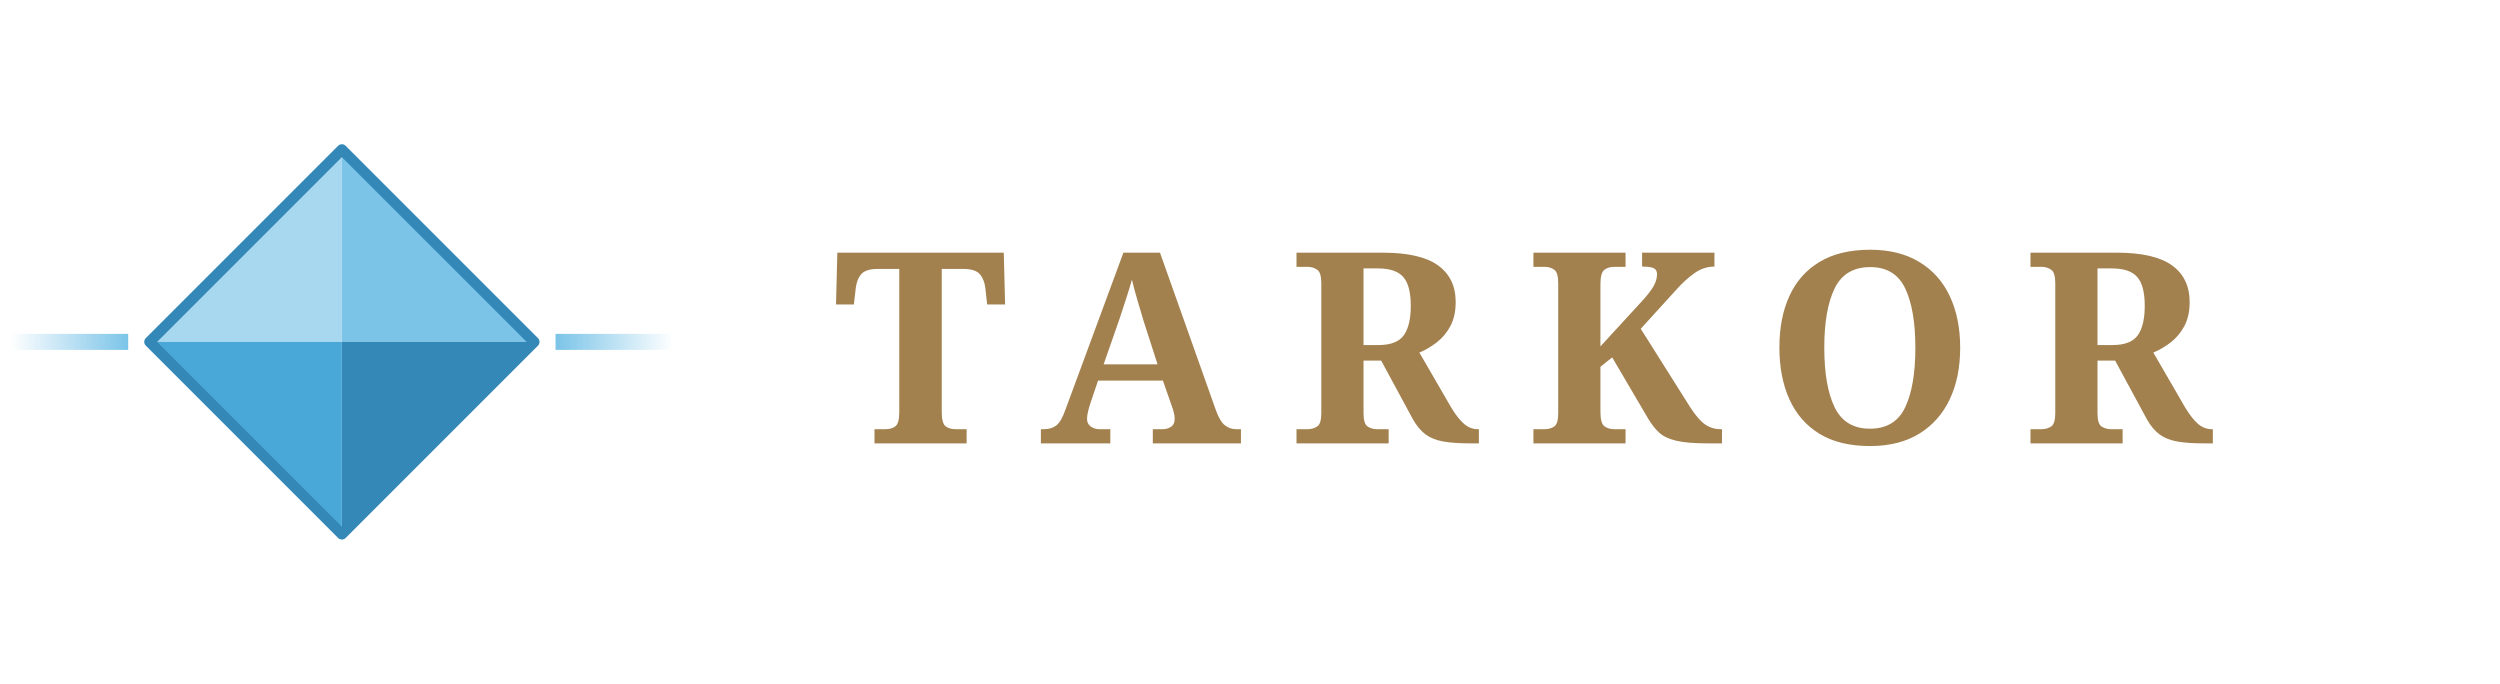
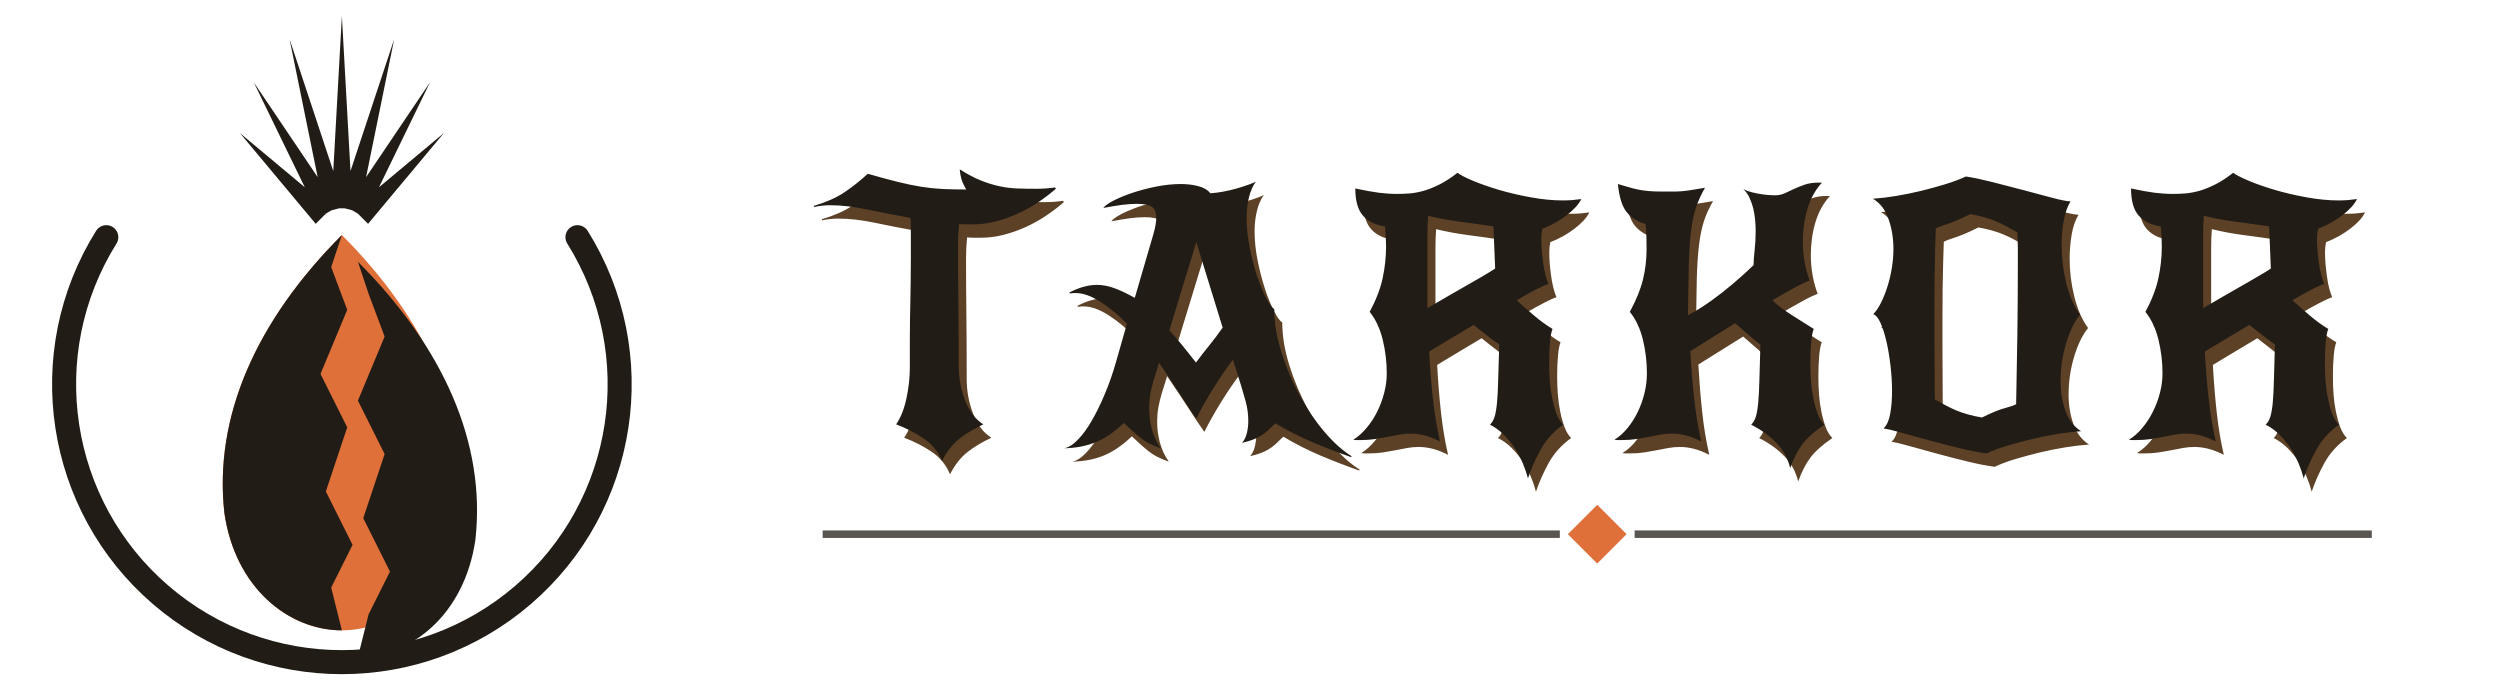
<svg xmlns="http://www.w3.org/2000/svg" viewBox="0 0 468 128" role="img" aria-labelledby="tarkor-b-lockup-t">
-   <defs>
-     <linearGradient id="tarkor-b-lockup-filete-i" x1="0" y1="0" x2="1" y2="0">
-       <stop offset="0" stop-color="#7bc4e8" stop-opacity="0" />
-       <stop offset="1" stop-color="#7bc4e8" />
-     </linearGradient>
-     <linearGradient id="tarkor-b-lockup-filete-d" x1="1" y1="0" x2="0" y2="0">
-       <stop offset="0" stop-color="#7bc4e8" stop-opacity="0" />
-       <stop offset="1" stop-color="#7bc4e8" />
-     </linearGradient>
-   </defs>
-   <rect x="2" y="62.5" width="22" height="3" fill="url(#tarkor-b-lockup-filete-i)" />
-   <rect x="104" y="62.5" width="22" height="3" fill="url(#tarkor-b-lockup-filete-d)" />
-   <polygon points="28,64 64,28 64,64" fill="#a8d8f0" />
-   <polygon points="64,28 100,64 64,64" fill="#7bc4e8" />
-   <polygon points="100,64 64,100 64,64" fill="#3488b8" />
-   <polygon points="64,100 28,64 64,64" fill="#4aa8d8" />
-   <polygon points="64,28 100,64 64,100 28,64" fill="none" stroke="#3488b8" stroke-width="2" stroke-linejoin="round" />
-   <text x="156" y="83" font-family="Cinzel, serif" font-weight="700" font-size="50" letter-spacing="9" fill="#a3814f">TARKOR</text>
+   <g id="tarkor-b-emblema">
+     <path id="tarkor-b-sello" d="M108.1 44.4 A52 52 0 1 1 19.9 44.4" fill="none" stroke="#221c16" stroke-width="4.5" stroke-linecap="round" />
+     <path id="tarkor-b-grieta" d="M64 44 C80 60 88 78 86 96 C84 110 74 118 64 118 C54 118 44 110 42 96 C40 78 48 60 64 44 Z" fill="#E0703A" />
+     <path id="tarkor-b-mitad-fiel" d="M64 44 C48 60 40 78 42 96 C44 110 54 118 64 118 L62 110 L66 102 L61 92 L65 80 L60 70 L65 58 L62 50 Z" fill="#221c16" />
+     <path id="tarkor-b-mitad-rota" d="M64 44 C80 60 88 78 86 96 C84 110 74 118 64 118 L66 110 L70 102 L65 92 L69 80 L64 70 L69 58 L66 50 Z" fill="#221c16" transform="translate(3 5)" />
+     <path id="tarkor-b-ramas" d="M61.9 39.1 L44.9 24.9 L59.1 41.9 Z M63.2 38.7 L47.5 15.4 L59.8 40.7 Z M64.6 38.7 L54.2 7.3 L60.8 39.7 Z M66.0 39.0 L64.0 3.0 L62.0 39.0 Z M67.2 39.7 L73.8 7.3 L63.4 38.7 Z M68.2 40.7 L80.5 15.4 L64.8 38.7 Z M68.9 41.9 L83.1 24.9 L66.1 39.1 Z" fill="#221c16" />
+   </g>
+   <g id="tarkor-b-wordmark">
+     <path d="M43.65 -46.66Q42.11 -45.31 40.29 -44.10Q38.46 -42.88 36.48 -41.98Q34.50 -41.09 32.38 -40.54Q30.27 -40.00 28.16 -40.00Q27.46 -40.00 26.82 -40.00Q26.18 -40.00 25.54 -40.06Q25.34 -38.14 25.34 -36.16Q25.34 -30.72 25.41 -25.22Q25.47 -19.71 25.47 -13.50Q25.47 -10.18 26.66 -7.07Q27.84 -3.97 30.08 -2.56Q27.39 -1.28 25.57 0.16Q23.74 1.60 22.34 4.29Q21.25 1.66 18.94 0.10Q16.64 -1.47 13.76 -2.56Q15.04 -4.42 15.68 -7.39Q16.32 -10.37 16.32 -13.18Q16.32 -15.94 16.32 -18.08Q16.32 -20.22 16.35 -22.08Q16.38 -23.94 16.42 -25.66Q16.45 -27.39 16.48 -29.38Q16.51 -31.36 16.51 -33.73Q16.51 -36.10 16.51 -39.30Q16.51 -39.81 16.51 -40.26Q16.51 -40.70 16.38 -41.22Q12.16 -41.98 8.35 -42.78Q4.54 -43.58 1.41 -43.58Q0.00 -43.58 -1.60 -43.26L-1.66 -43.46Q1.79 -44.48 4.00 -45.95Q6.21 -47.42 8.45 -49.47Q11.78 -48.51 14.11 -47.94Q16.45 -47.36 18.46 -47.04Q20.48 -46.72 22.43 -46.62Q24.38 -46.53 26.88 -46.53Q26.24 -47.62 25.98 -48.48Q25.73 -49.34 25.66 -50.30Q27.78 -48.96 29.60 -48.22Q31.42 -47.49 33.09 -47.14Q34.75 -46.78 36.42 -46.72Q38.08 -46.66 39.87 -46.66Q40.90 -46.66 41.76 -46.72Q42.62 -46.78 43.52 -46.91L43.65 -46.66Z M98.94 3.58Q95.30 2.30 91.74 0.80Q88.19 -0.70 84.74 -2.75Q83.90 -1.92 83.26 -1.34Q82.62 -0.77 81.92 -0.35Q81.22 0.06 80.42 0.35Q79.62 0.64 78.53 0.90Q79.17 0.13 79.42 -0.96Q79.68 -2.05 79.68 -3.20Q79.68 -5.06 79.20 -6.82Q78.72 -8.58 78.34 -9.79L76.80 -14.66Q74.94 -12.22 73.12 -9.28Q71.30 -6.34 69.95 -3.65Q68.86 -5.18 67.04 -8.00Q65.22 -10.82 62.98 -14.08L61.95 -10.75Q61.57 -9.47 61.34 -8.19Q61.12 -6.91 61.12 -5.57Q61.12 -3.58 61.63 -1.66Q62.14 0.26 63.30 1.92Q62.02 1.47 61.15 1.02Q60.29 0.58 59.55 0.00Q58.82 -0.58 58.08 -1.25Q57.34 -1.92 56.38 -2.82Q53.70 -0.26 51.07 0.80Q48.45 1.86 45.18 1.92Q46.40 1.73 47.74 0.35Q49.09 -1.02 50.37 -3.23Q51.65 -5.44 52.83 -8.26Q54.02 -11.07 54.91 -14.21L56.96 -21.38Q54.72 -23.74 52.10 -25.44Q49.47 -27.14 47.36 -27.14Q47.23 -27.14 47.04 -27.14Q46.85 -27.14 46.27 -27.07L46.21 -27.26Q48.96 -28.67 51.33 -28.67Q52.93 -28.67 54.59 -28.06Q56.26 -27.46 58.43 -26.24L61.89 -38.08Q62.21 -39.17 62.34 -40.00Q62.46 -40.83 62.46 -41.34Q62.46 -42.69 61.66 -43.26Q60.86 -43.84 58.82 -43.84Q57.54 -43.84 56.06 -43.65Q54.59 -43.46 52.54 -43.07Q52.93 -43.65 54.40 -44.42Q55.87 -45.18 57.95 -45.89Q60.03 -46.59 62.43 -47.07Q64.83 -47.55 67.07 -47.55Q68.74 -47.55 70.27 -47.17Q71.81 -46.78 72.58 -45.82Q73.73 -45.89 75.07 -46.14Q76.42 -46.40 77.63 -46.75Q78.85 -47.10 79.81 -47.46Q80.77 -47.81 81.09 -48.00Q80.19 -46.72 79.78 -44.96Q79.36 -43.20 79.36 -41.15Q79.36 -38.53 79.94 -35.68Q80.51 -32.83 81.31 -30.40Q82.11 -27.97 83.01 -26.24Q83.90 -24.51 84.54 -24.13Q84.54 -20.35 85.86 -16.13Q87.17 -11.90 89.25 -8.06Q91.33 -4.22 93.92 -1.18Q96.51 1.86 99.01 3.39L98.94 3.58Z M69.89 -14.14Q70.98 -15.62 72.35 -17.31Q73.73 -19.01 74.88 -20.67L69.95 -36.67L64.90 -20.16Q66.18 -18.82 67.49 -17.15Q68.80 -15.49 69.89 -14.14Z M138.62 -2.50Q135.94 -0.58 134.43 2.14Q132.93 4.86 132.03 7.55Q131.71 6.27 131.10 4.80Q130.50 3.33 129.60 1.95Q128.70 0.58 127.52 -0.61Q126.34 -1.79 124.93 -2.50Q125.50 -3.07 125.79 -4.00Q126.08 -4.93 126.24 -6.62Q126.40 -8.32 126.46 -10.94Q126.53 -13.57 126.66 -17.54Q126.40 -17.66 124.96 -18.75Q123.52 -19.84 121.86 -21.18Q119.62 -19.84 117.47 -18.56Q115.33 -17.28 113.54 -16.19Q113.79 -11.39 114.27 -7.14Q114.75 -2.88 115.58 0.64Q113.92 -0.19 112.61 -0.51Q111.30 -0.83 110.08 -0.83Q108.99 -0.83 107.94 -0.64Q106.88 -0.45 105.76 -0.22Q104.64 0.00 103.42 0.19Q102.21 0.38 100.74 0.38Q100.42 0.38 100.03 0.38Q99.65 0.38 99.33 0.32Q100.67 -0.51 101.82 -1.89Q102.98 -3.26 103.81 -4.93Q104.64 -6.59 105.12 -8.45Q105.60 -10.30 105.60 -12.10Q105.60 -15.36 104.83 -18.46Q104.06 -21.57 102.40 -23.62Q104.19 -26.94 104.83 -29.92Q105.47 -32.90 105.47 -35.84Q105.47 -37.57 105.28 -39.62Q102.59 -40.00 101.15 -41.63Q99.71 -43.26 99.71 -46.72Q102.40 -46.14 104.13 -45.92Q105.86 -45.70 107.65 -45.70Q108.67 -45.70 109.89 -45.79Q111.10 -45.89 112.48 -46.27Q113.86 -46.66 115.46 -47.46Q117.06 -48.26 118.85 -49.66Q119.55 -49.09 121.66 -48.19Q123.78 -47.30 126.59 -46.46Q129.41 -45.63 132.58 -45.06Q135.74 -44.48 138.56 -44.48Q139.46 -44.48 140.29 -44.54Q141.12 -44.61 142.02 -44.74Q141.31 -43.26 139.26 -41.70Q137.22 -40.13 134.72 -39.17Q134.53 -38.27 134.53 -37.25Q134.53 -36.22 134.62 -35.07Q134.72 -33.92 134.88 -32.77Q135.04 -31.62 135.30 -30.59Q135.55 -29.57 135.87 -28.86Q135.23 -28.67 133.66 -27.87Q132.10 -27.07 129.92 -25.79Q131.39 -24.45 133.12 -22.98Q134.85 -21.50 136.64 -20.42Q136.32 -19.71 136.16 -17.98Q136.00 -16.26 136.00 -14.02Q136.00 -12.35 136.13 -10.66Q136.26 -8.96 136.58 -7.39Q136.90 -5.82 137.38 -4.54Q137.86 -3.26 138.62 -2.50Z M125.57 -39.62Q122.11 -40.13 119.17 -40.51Q116.22 -40.90 113.34 -41.60Q113.22 -40.00 113.22 -38.14Q113.22 -36.29 113.22 -34.37L113.22 -29.38L113.22 -24.32Q115.26 -25.54 117.44 -26.78Q119.62 -28.03 121.47 -29.09Q123.33 -30.14 124.54 -30.88Q125.76 -31.62 125.89 -31.74L125.57 -39.62Z M187.52 -2.50Q184.77 -0.64 183.42 1.15Q182.08 2.94 181.12 5.63Q180.48 2.94 178.59 0.96Q176.70 -1.02 173.82 -2.50Q174.40 -3.07 174.69 -4.00Q174.98 -4.93 175.14 -6.62Q175.30 -8.32 175.36 -10.94Q175.42 -13.57 175.55 -17.54Q175.23 -17.66 173.86 -18.85Q172.48 -20.03 170.82 -21.50L162.43 -16.26Q162.69 -11.65 163.14 -7.46Q163.58 -3.26 164.48 0.64Q162.82 -0.19 161.50 -0.51Q160.19 -0.83 158.98 -0.83Q157.89 -0.83 156.83 -0.64Q155.78 -0.45 154.66 -0.22Q153.54 0.00 152.32 0.19Q151.10 0.38 149.63 0.38Q149.31 0.38 148.93 0.38Q148.54 0.38 148.22 0.32Q149.57 -0.51 150.69 -1.89Q151.81 -3.26 152.61 -4.93Q153.41 -6.59 153.86 -8.45Q154.30 -10.30 154.30 -12.10Q154.30 -15.36 153.54 -18.46Q152.77 -21.57 151.10 -23.62Q152.90 -26.94 153.57 -29.70Q154.24 -32.45 154.24 -35.39Q154.24 -36.29 154.21 -37.66Q154.18 -39.04 154.05 -40.06Q151.81 -40.70 150.53 -42.27Q149.25 -43.84 148.86 -47.55Q149.95 -47.23 150.82 -46.98Q151.68 -46.72 152.58 -46.53Q153.47 -46.34 154.56 -46.24Q155.65 -46.14 157.18 -46.14Q158.53 -46.14 159.33 -46.14Q160.13 -46.14 160.90 -46.21Q161.66 -46.27 162.62 -46.43Q163.58 -46.59 165.18 -46.85Q164.10 -44.99 163.49 -43.14Q162.88 -41.28 162.56 -38.66Q162.24 -36.03 162.14 -32.29Q162.05 -28.54 161.98 -22.98Q164.16 -24.13 166.34 -25.70Q168.51 -27.26 170.24 -28.74Q171.97 -30.21 173.06 -31.23Q174.14 -32.26 174.27 -32.38Q174.27 -33.41 174.46 -35.10Q174.66 -36.80 174.66 -38.78Q174.66 -39.74 174.56 -40.83Q174.46 -41.92 174.21 -42.98Q173.95 -44.03 173.50 -44.99Q173.06 -45.95 172.35 -46.59Q173.12 -46.21 174.05 -45.98Q174.98 -45.76 175.84 -45.63Q176.70 -45.50 177.38 -45.47Q178.05 -45.44 178.30 -45.44Q179.26 -45.44 180.10 -45.82Q180.93 -46.21 181.82 -46.62Q182.72 -47.04 183.81 -47.42Q184.90 -47.81 186.37 -47.81L187.07 -47.81Q186.11 -46.78 185.41 -45.47Q184.70 -44.16 184.29 -42.69Q183.87 -41.22 183.68 -39.71Q183.49 -38.21 183.49 -36.80Q183.49 -34.75 183.84 -32.86Q184.19 -30.98 184.77 -29.50Q184.45 -29.38 183.74 -29.06Q183.04 -28.74 182.08 -28.22Q181.12 -27.71 180.03 -27.07Q178.94 -26.43 177.79 -25.79Q178.56 -25.02 179.52 -24.32Q180.48 -23.62 181.54 -22.94Q182.59 -22.27 183.62 -21.63Q184.64 -20.99 185.54 -20.42Q185.22 -19.71 185.06 -17.98Q184.90 -16.26 184.90 -14.02Q184.90 -12.35 185.02 -10.66Q185.15 -8.96 185.47 -7.39Q185.79 -5.82 186.27 -4.54Q186.75 -3.26 187.52 -2.50Z M208.19 -7.23Q209.34 -6.59 210.30 -6.08Q211.26 -5.57 212.26 -5.15Q213.25 -4.74 214.40 -4.42Q215.55 -4.10 217.02 -3.84Q219.71 -5.18 221.31 -5.60Q222.91 -6.02 223.42 -6.34Q223.55 -12.54 223.65 -19.36Q223.74 -26.18 223.74 -32.32Q223.74 -33.92 223.74 -35.49Q223.74 -37.06 223.62 -38.53Q222.46 -39.17 221.50 -39.68Q220.54 -40.19 219.55 -40.61Q218.56 -41.02 217.44 -41.34Q216.32 -41.66 214.85 -41.92Q212.16 -40.58 210.53 -40.06Q208.90 -39.55 208.38 -39.23Q208.32 -37.63 208.26 -35.36Q208.19 -33.09 208.16 -30.46Q208.13 -27.84 208.13 -24.96Q208.13 -22.08 208.13 -19.33Q208.13 -16.45 208.16 -13.12Q208.19 -9.79 208.19 -7.23Z M196.67 -23.17Q197.50 -24.06 198.18 -25.44Q198.85 -26.82 199.36 -28.45Q199.87 -30.08 200.16 -31.87Q200.45 -33.66 200.45 -35.39Q200.45 -38.34 199.55 -40.96Q198.66 -43.58 196.61 -44.80Q198.59 -44.93 200.93 -45.31Q203.26 -45.70 205.63 -46.27Q208.00 -46.85 210.18 -47.52Q212.35 -48.19 214.02 -48.96Q216.13 -48.64 219.04 -47.90Q221.95 -47.17 224.83 -46.40Q227.71 -45.63 230.11 -44.99Q232.51 -44.35 233.60 -44.29Q232.70 -42.82 232.32 -40.61Q231.94 -38.40 231.94 -36.03Q231.94 -32.45 232.83 -28.90Q233.73 -25.34 235.39 -23.10Q233.79 -21.12 232.77 -17.70Q231.74 -14.27 231.74 -10.62Q231.74 -7.68 232.64 -5.12Q233.54 -2.56 235.58 -1.28Q233.60 -1.15 231.20 -0.77Q228.80 -0.38 226.40 0.19Q224.00 0.77 221.76 1.44Q219.52 2.11 217.92 2.88Q215.81 2.62 212.93 1.92Q210.05 1.22 207.20 0.45Q204.35 -0.32 201.98 -0.99Q199.62 -1.66 198.59 -1.79Q199.49 -2.62 199.84 -4.51Q200.19 -6.40 200.19 -8.83Q200.19 -11.07 199.90 -13.54Q199.62 -16.00 199.14 -18.08Q198.66 -20.16 198.02 -21.57Q197.38 -22.98 196.67 -23.17Z M283.84 -2.50Q281.15 -0.58 279.65 2.14Q278.14 4.86 277.25 7.55Q276.93 6.27 276.32 4.80Q275.71 3.33 274.82 1.95Q273.92 0.58 272.74 -0.61Q271.55 -1.79 270.14 -2.50Q270.72 -3.07 271.01 -4.00Q271.30 -4.93 271.46 -6.62Q271.62 -8.32 271.68 -10.94Q271.74 -13.57 271.87 -17.54Q271.62 -17.66 270.18 -18.75Q268.74 -19.84 267.07 -21.18Q264.83 -19.84 262.69 -18.56Q260.54 -17.28 258.75 -16.19Q259.01 -11.39 259.49 -7.14Q259.97 -2.88 260.80 0.64Q259.14 -0.19 257.82 -0.51Q256.51 -0.83 255.30 -0.83Q254.21 -0.83 253.15 -0.64Q252.10 -0.45 250.98 -0.22Q249.86 0.00 248.64 0.19Q247.42 0.38 245.95 0.38Q245.63 0.38 245.25 0.38Q244.86 0.38 244.54 0.32Q245.89 -0.51 247.04 -1.89Q248.19 -3.26 249.02 -4.93Q249.86 -6.59 250.34 -8.45Q250.82 -10.30 250.82 -12.10Q250.82 -15.36 250.05 -18.46Q249.28 -21.57 247.62 -23.62Q249.41 -26.94 250.05 -29.92Q250.69 -32.90 250.69 -35.84Q250.69 -37.57 250.50 -39.62Q247.81 -40.00 246.37 -41.63Q244.93 -43.26 244.93 -46.72Q247.62 -46.14 249.34 -45.92Q251.07 -45.70 252.86 -45.70Q253.89 -45.70 255.10 -45.79Q256.32 -45.89 257.70 -46.27Q259.07 -46.66 260.67 -47.46Q262.27 -48.26 264.06 -49.66Q264.77 -49.09 266.88 -48.19Q268.99 -47.30 271.81 -46.46Q274.62 -45.63 277.79 -45.06Q280.96 -44.48 283.78 -44.48Q284.67 -44.48 285.50 -44.54Q286.34 -44.61 287.23 -44.74Q286.53 -43.26 284.48 -41.70Q282.43 -40.13 279.94 -39.17Q279.74 -38.27 279.74 -37.25Q279.74 -36.22 279.84 -35.07Q279.94 -33.92 280.10 -32.77Q280.26 -31.62 280.51 -30.59Q280.77 -29.57 281.09 -28.86Q280.45 -28.67 278.88 -27.87Q277.31 -27.07 275.14 -25.79Q276.61 -24.45 278.34 -22.98Q280.06 -21.50 281.86 -20.42Q281.54 -19.71 281.38 -17.98Q281.22 -16.26 281.22 -14.02Q281.22 -12.35 281.34 -10.66Q281.47 -8.96 281.79 -7.39Q282.11 -5.82 282.59 -4.54Q283.07 -3.26 283.84 -2.50Z M270.78 -39.62Q267.33 -40.13 264.38 -40.51Q261.44 -40.90 258.56 -41.60Q258.43 -40.00 258.43 -38.14Q258.43 -36.29 258.43 -34.37L258.43 -29.38L258.43 -24.32Q260.48 -25.54 262.66 -26.78Q264.83 -28.03 266.69 -29.09Q268.54 -30.14 269.76 -30.88Q270.98 -31.62 271.10 -31.74L270.78 -39.62Z" fill="#5c4126" transform="translate(155.5 84.5)" />
+     <path d="M43.65 -46.66Q42.11 -45.31 40.29 -44.10Q38.46 -42.88 36.48 -41.98Q34.50 -41.09 32.38 -40.54Q30.27 -40.00 28.16 -40.00Q27.46 -40.00 26.82 -40.00Q26.18 -40.00 25.54 -40.06Q25.34 -38.14 25.34 -36.16Q25.34 -30.72 25.41 -25.22Q25.47 -19.71 25.47 -13.50Q25.47 -10.18 26.66 -7.07Q27.84 -3.97 30.08 -2.56Q27.39 -1.28 25.57 0.16Q23.74 1.60 22.34 4.29Q21.25 1.66 18.94 0.10Q16.64 -1.47 13.76 -2.56Q15.04 -4.42 15.68 -7.39Q16.32 -10.37 16.32 -13.18Q16.32 -15.94 16.32 -18.08Q16.32 -20.22 16.35 -22.08Q16.38 -23.94 16.42 -25.66Q16.45 -27.39 16.48 -29.38Q16.51 -31.36 16.51 -33.73Q16.51 -36.10 16.51 -39.30Q16.51 -39.81 16.51 -40.26Q16.51 -40.70 16.38 -41.22Q12.16 -41.98 8.35 -42.78Q4.54 -43.58 1.41 -43.58Q0.00 -43.58 -1.60 -43.26L-1.66 -43.46Q1.79 -44.48 4.00 -45.95Q6.21 -47.42 8.45 -49.47Q11.78 -48.51 14.11 -47.94Q16.45 -47.36 18.46 -47.04Q20.48 -46.72 22.43 -46.62Q24.38 -46.53 26.88 -46.53Q26.24 -47.62 25.98 -48.48Q25.73 -49.34 25.66 -50.30Q27.78 -48.96 29.60 -48.22Q31.42 -47.49 33.09 -47.14Q34.75 -46.78 36.42 -46.72Q38.08 -46.66 39.87 -46.66Q40.90 -46.66 41.76 -46.72Q42.62 -46.78 43.52 -46.91L43.65 -46.66Z M98.94 3.58Q95.30 2.30 91.74 0.80Q88.19 -0.70 84.74 -2.75Q83.90 -1.92 83.26 -1.34Q82.62 -0.77 81.92 -0.35Q81.22 0.06 80.42 0.35Q79.62 0.64 78.53 0.90Q79.17 0.13 79.42 -0.96Q79.68 -2.05 79.68 -3.20Q79.68 -5.06 79.20 -6.82Q78.72 -8.58 78.34 -9.79L76.80 -14.66Q74.94 -12.22 73.12 -9.28Q71.30 -6.34 69.95 -3.65Q68.86 -5.18 67.04 -8.00Q65.22 -10.82 62.98 -14.08L61.95 -10.75Q61.57 -9.47 61.34 -8.19Q61.12 -6.91 61.12 -5.57Q61.12 -3.58 61.63 -1.66Q62.14 0.26 63.30 1.92Q62.02 1.47 61.15 1.02Q60.29 0.58 59.55 0.00Q58.82 -0.58 58.08 -1.25Q57.34 -1.92 56.38 -2.82Q53.70 -0.26 51.07 0.80Q48.45 1.86 45.18 1.92Q46.40 1.73 47.74 0.35Q49.09 -1.02 50.37 -3.23Q51.65 -5.44 52.83 -8.26Q54.02 -11.07 54.91 -14.21L56.96 -21.38Q54.72 -23.74 52.10 -25.44Q49.47 -27.14 47.36 -27.14Q47.23 -27.14 47.04 -27.14Q46.85 -27.14 46.27 -27.07L46.21 -27.26Q48.96 -28.67 51.33 -28.67Q52.93 -28.67 54.59 -28.06Q56.26 -27.46 58.43 -26.24L61.89 -38.08Q62.21 -39.17 62.34 -40.00Q62.46 -40.83 62.46 -41.34Q62.46 -42.69 61.66 -43.26Q60.86 -43.84 58.82 -43.84Q57.54 -43.84 56.06 -43.65Q54.59 -43.46 52.54 -43.07Q52.93 -43.65 54.40 -44.42Q55.87 -45.18 57.95 -45.89Q60.03 -46.59 62.43 -47.07Q64.83 -47.55 67.07 -47.55Q68.74 -47.55 70.27 -47.17Q71.81 -46.78 72.58 -45.82Q73.73 -45.89 75.07 -46.14Q76.42 -46.40 77.63 -46.75Q78.85 -47.10 79.81 -47.46Q80.77 -47.81 81.09 -48.00Q80.19 -46.72 79.78 -44.96Q79.36 -43.20 79.36 -41.15Q79.36 -38.53 79.94 -35.68Q80.51 -32.83 81.31 -30.40Q82.11 -27.97 83.01 -26.24Q83.90 -24.51 84.54 -24.13Q84.54 -20.35 85.86 -16.13Q87.17 -11.90 89.25 -8.06Q91.33 -4.22 93.92 -1.18Q96.51 1.86 99.01 3.39L98.94 3.58Z M69.89 -14.14Q70.98 -15.62 72.35 -17.31Q73.73 -19.01 74.88 -20.67L69.95 -36.67L64.90 -20.16Q66.18 -18.82 67.49 -17.15Q68.80 -15.49 69.89 -14.14Z M138.62 -2.50Q135.94 -0.58 134.43 2.14Q132.93 4.86 132.03 7.55Q131.71 6.27 131.10 4.80Q130.50 3.33 129.60 1.95Q128.70 0.58 127.52 -0.61Q126.34 -1.79 124.93 -2.50Q125.50 -3.07 125.79 -4.00Q126.08 -4.93 126.24 -6.62Q126.40 -8.32 126.46 -10.94Q126.53 -13.57 126.66 -17.54Q126.40 -17.66 124.96 -18.75Q123.52 -19.84 121.86 -21.18Q119.62 -19.84 117.47 -18.56Q115.33 -17.28 113.54 -16.19Q113.79 -11.39 114.27 -7.14Q114.75 -2.88 115.58 0.64Q113.92 -0.19 112.61 -0.51Q111.30 -0.83 110.08 -0.83Q108.99 -0.83 107.94 -0.64Q106.88 -0.45 105.76 -0.22Q104.64 0.00 103.42 0.19Q102.21 0.38 100.74 0.38Q100.42 0.38 100.03 0.38Q99.65 0.38 99.33 0.32Q100.67 -0.51 101.82 -1.89Q102.98 -3.26 103.81 -4.93Q104.64 -6.59 105.12 -8.45Q105.60 -10.30 105.60 -12.10Q105.60 -15.36 104.83 -18.46Q104.06 -21.57 102.40 -23.62Q104.19 -26.94 104.83 -29.92Q105.47 -32.90 105.47 -35.84Q105.47 -37.57 105.28 -39.62Q102.59 -40.00 101.15 -41.63Q99.71 -43.26 99.71 -46.72Q102.40 -46.14 104.13 -45.92Q105.86 -45.70 107.65 -45.70Q108.67 -45.70 109.89 -45.79Q111.10 -45.89 112.48 -46.27Q113.86 -46.66 115.46 -47.46Q117.06 -48.26 118.85 -49.66Q119.55 -49.09 121.66 -48.19Q123.78 -47.30 126.59 -46.46Q129.41 -45.63 132.58 -45.06Q135.74 -44.48 138.56 -44.48Q139.46 -44.48 140.29 -44.54Q141.12 -44.61 142.02 -44.74Q141.31 -43.26 139.26 -41.70Q137.22 -40.13 134.72 -39.17Q134.53 -38.27 134.53 -37.25Q134.53 -36.22 134.62 -35.07Q134.72 -33.92 134.88 -32.77Q135.04 -31.62 135.30 -30.59Q135.55 -29.57 135.87 -28.86Q135.23 -28.67 133.66 -27.87Q132.10 -27.07 129.92 -25.79Q131.39 -24.45 133.12 -22.98Q134.85 -21.50 136.64 -20.42Q136.32 -19.71 136.16 -17.98Q136.00 -16.26 136.00 -14.02Q136.00 -12.35 136.13 -10.66Q136.26 -8.96 136.58 -7.39Q136.90 -5.82 137.38 -4.54Q137.86 -3.26 138.62 -2.50Z M125.57 -39.62Q122.11 -40.13 119.17 -40.51Q116.22 -40.90 113.34 -41.60Q113.22 -40.00 113.22 -38.14Q113.22 -36.29 113.22 -34.37L113.22 -29.38L113.22 -24.32Q115.26 -25.54 117.44 -26.78Q119.62 -28.03 121.47 -29.09Q123.33 -30.14 124.54 -30.88Q125.76 -31.62 125.89 -31.74L125.57 -39.62Z M187.52 -2.50Q184.77 -0.64 183.42 1.15Q182.08 2.94 181.12 5.63Q180.48 2.94 178.59 0.96Q176.70 -1.02 173.82 -2.50Q174.40 -3.07 174.69 -4.00Q174.98 -4.93 175.14 -6.62Q175.30 -8.32 175.36 -10.94Q175.42 -13.57 175.55 -17.54Q175.23 -17.66 173.86 -18.85Q172.48 -20.03 170.82 -21.50L162.43 -16.26Q162.69 -11.65 163.14 -7.46Q163.58 -3.26 164.48 0.64Q162.82 -0.19 161.50 -0.51Q160.19 -0.83 158.98 -0.83Q157.89 -0.83 156.83 -0.64Q155.78 -0.45 154.66 -0.22Q153.54 0.00 152.32 0.19Q151.10 0.38 149.63 0.38Q149.31 0.38 148.93 0.38Q148.54 0.38 148.22 0.32Q149.57 -0.51 150.69 -1.89Q151.81 -3.26 152.61 -4.93Q153.41 -6.59 153.86 -8.45Q154.30 -10.30 154.30 -12.10Q154.30 -15.36 153.54 -18.46Q152.77 -21.57 151.10 -23.62Q152.90 -26.94 153.57 -29.70Q154.24 -32.45 154.24 -35.39Q154.24 -36.29 154.21 -37.66Q154.18 -39.04 154.05 -40.06Q151.81 -40.70 150.53 -42.27Q149.25 -43.84 148.86 -47.55Q149.95 -47.23 150.82 -46.98Q151.68 -46.72 152.58 -46.53Q153.47 -46.34 154.56 -46.24Q155.65 -46.14 157.18 -46.14Q158.53 -46.14 159.33 -46.14Q160.13 -46.14 160.90 -46.21Q161.66 -46.27 162.62 -46.43Q163.58 -46.59 165.18 -46.85Q164.10 -44.99 163.49 -43.14Q162.88 -41.28 162.56 -38.66Q162.24 -36.03 162.14 -32.29Q162.05 -28.54 161.98 -22.98Q164.16 -24.13 166.34 -25.70Q168.51 -27.26 170.24 -28.74Q171.97 -30.21 173.06 -31.23Q174.14 -32.26 174.27 -32.38Q174.27 -33.41 174.46 -35.10Q174.66 -36.80 174.66 -38.78Q174.66 -39.74 174.56 -40.83Q174.46 -41.92 174.21 -42.98Q173.95 -44.03 173.50 -44.99Q173.06 -45.95 172.35 -46.59Q173.12 -46.21 174.05 -45.98Q174.98 -45.76 175.84 -45.63Q176.70 -45.50 177.38 -45.47Q178.05 -45.44 178.30 -45.44Q179.26 -45.44 180.10 -45.82Q180.93 -46.21 181.82 -46.62Q182.72 -47.04 183.81 -47.42Q184.90 -47.81 186.37 -47.81L187.07 -47.81Q186.11 -46.78 185.41 -45.47Q184.70 -44.16 184.29 -42.69Q183.87 -41.22 183.68 -39.71Q183.49 -38.21 183.49 -36.80Q183.49 -34.75 183.84 -32.86Q184.19 -30.98 184.77 -29.50Q184.45 -29.38 183.74 -29.06Q183.04 -28.74 182.08 -28.22Q181.12 -27.71 180.03 -27.07Q178.94 -26.43 177.79 -25.79Q178.56 -25.02 179.52 -24.32Q180.48 -23.62 181.54 -22.94Q182.59 -22.27 183.62 -21.63Q184.64 -20.99 185.54 -20.42Q185.22 -19.71 185.06 -17.98Q184.90 -16.26 184.90 -14.02Q184.90 -12.35 185.02 -10.66Q185.15 -8.96 185.47 -7.39Q185.79 -5.82 186.27 -4.54Q186.75 -3.26 187.52 -2.50Z M208.19 -7.23Q209.34 -6.59 210.30 -6.08Q211.26 -5.57 212.26 -5.15Q213.25 -4.74 214.40 -4.42Q215.55 -4.10 217.02 -3.84Q219.71 -5.18 221.31 -5.60Q222.91 -6.02 223.42 -6.34Q223.55 -12.54 223.65 -19.36Q223.74 -26.18 223.74 -32.32Q223.74 -33.92 223.74 -35.49Q223.74 -37.06 223.62 -38.53Q222.46 -39.17 221.50 -39.68Q220.54 -40.19 219.55 -40.61Q218.56 -41.02 217.44 -41.34Q216.32 -41.66 214.85 -41.92Q212.16 -40.58 210.53 -40.06Q208.90 -39.55 208.38 -39.23Q208.32 -37.63 208.26 -35.36Q208.19 -33.09 208.16 -30.46Q208.13 -27.84 208.13 -24.96Q208.13 -22.08 208.13 -19.33Q208.13 -16.45 208.16 -13.12Q208.19 -9.79 208.19 -7.23Z M196.67 -23.17Q197.50 -24.06 198.18 -25.44Q198.85 -26.82 199.36 -28.45Q199.87 -30.08 200.16 -31.87Q200.45 -33.66 200.45 -35.39Q200.45 -38.34 199.55 -40.96Q198.66 -43.58 196.61 -44.80Q198.59 -44.93 200.93 -45.31Q203.26 -45.70 205.63 -46.27Q208.00 -46.85 210.18 -47.52Q212.35 -48.19 214.02 -48.96Q216.13 -48.64 219.04 -47.90Q221.95 -47.17 224.83 -46.40Q227.71 -45.63 230.11 -44.99Q232.51 -44.35 233.60 -44.29Q232.70 -42.82 232.32 -40.61Q231.94 -38.40 231.94 -36.03Q231.94 -32.45 232.83 -28.90Q233.73 -25.34 235.39 -23.10Q233.79 -21.12 232.77 -17.70Q231.74 -14.27 231.74 -10.62Q231.74 -7.68 232.64 -5.12Q233.54 -2.56 235.58 -1.28Q233.60 -1.15 231.20 -0.77Q228.80 -0.38 226.40 0.19Q224.00 0.77 221.76 1.44Q219.52 2.11 217.92 2.88Q215.81 2.62 212.93 1.92Q210.05 1.22 207.20 0.45Q204.35 -0.32 201.98 -0.99Q199.62 -1.66 198.59 -1.79Q199.49 -2.62 199.84 -4.51Q200.19 -6.40 200.19 -8.83Q200.19 -11.07 199.90 -13.54Q199.62 -16.00 199.14 -18.08Q198.66 -20.16 198.02 -21.57Q197.38 -22.98 196.67 -23.17Z M283.84 -2.50Q281.15 -0.58 279.65 2.14Q278.14 4.86 277.25 7.55Q276.93 6.27 276.32 4.80Q275.71 3.33 274.82 1.95Q273.92 0.58 272.74 -0.61Q271.55 -1.79 270.14 -2.50Q270.72 -3.07 271.01 -4.00Q271.30 -4.93 271.46 -6.62Q271.62 -8.32 271.68 -10.94Q271.74 -13.57 271.87 -17.54Q271.62 -17.66 270.18 -18.75Q268.74 -19.84 267.07 -21.18Q264.83 -19.84 262.69 -18.56Q260.54 -17.28 258.75 -16.19Q259.01 -11.39 259.49 -7.14Q259.97 -2.88 260.80 0.64Q259.14 -0.19 257.82 -0.51Q256.51 -0.83 255.30 -0.83Q254.21 -0.83 253.15 -0.64Q252.10 -0.45 250.98 -0.22Q249.86 0.00 248.64 0.19Q247.42 0.38 245.95 0.38Q245.63 0.38 245.25 0.38Q244.86 0.38 244.54 0.32Q245.89 -0.51 247.04 -1.89Q248.19 -3.26 249.02 -4.93Q249.86 -6.59 250.34 -8.45Q250.82 -10.30 250.82 -12.10Q250.82 -15.36 250.05 -18.46Q249.28 -21.57 247.62 -23.62Q249.41 -26.94 250.05 -29.92Q250.69 -32.90 250.69 -35.84Q250.69 -37.57 250.50 -39.62Q247.81 -40.00 246.37 -41.63Q244.93 -43.26 244.93 -46.72Q247.62 -46.14 249.34 -45.92Q251.07 -45.70 252.86 -45.70Q253.89 -45.70 255.10 -45.79Q256.32 -45.89 257.70 -46.27Q259.07 -46.66 260.67 -47.46Q262.27 -48.26 264.06 -49.66Q264.77 -49.09 266.88 -48.19Q268.99 -47.30 271.81 -46.46Q274.62 -45.63 277.79 -45.06Q280.96 -44.48 283.78 -44.48Q284.67 -44.48 285.50 -44.54Q286.34 -44.61 287.23 -44.74Q286.53 -43.26 284.48 -41.70Q282.43 -40.13 279.94 -39.17Q279.74 -38.27 279.74 -37.25Q279.74 -36.22 279.84 -35.07Q279.94 -33.92 280.10 -32.77Q280.26 -31.62 280.51 -30.59Q280.77 -29.57 281.09 -28.86Q280.45 -28.67 278.88 -27.87Q277.31 -27.07 275.14 -25.79Q276.61 -24.45 278.34 -22.98Q280.06 -21.50 281.86 -20.42Q281.54 -19.71 281.38 -17.98Q281.22 -16.26 281.22 -14.02Q281.22 -12.35 281.34 -10.66Q281.47 -8.96 281.79 -7.39Q282.11 -5.82 282.59 -4.54Q283.07 -3.26 283.84 -2.50Z M270.78 -39.62Q267.33 -40.13 264.38 -40.51Q261.44 -40.90 258.56 -41.60Q258.43 -40.00 258.43 -38.14Q258.43 -36.29 258.43 -34.37L258.43 -29.38L258.43 -24.32Q260.48 -25.54 262.66 -26.78Q264.83 -28.03 266.69 -29.09Q268.54 -30.14 269.76 -30.88Q270.98 -31.62 271.10 -31.74L270.78 -39.62Z" fill="#221c16" transform="translate(154 82)" />
+   </g>
+   <path id="tarkor-b-filete" d="M154 100 H292 M306 100 H444" stroke="#221c16" stroke-width="1.4" opacity="0.75" />
+   <path id="tarkor-b-gema" d="M299 94.5 L304.5 100 L299 105.5 L293.5 100 Z" fill="#E0703A" />
</svg>
